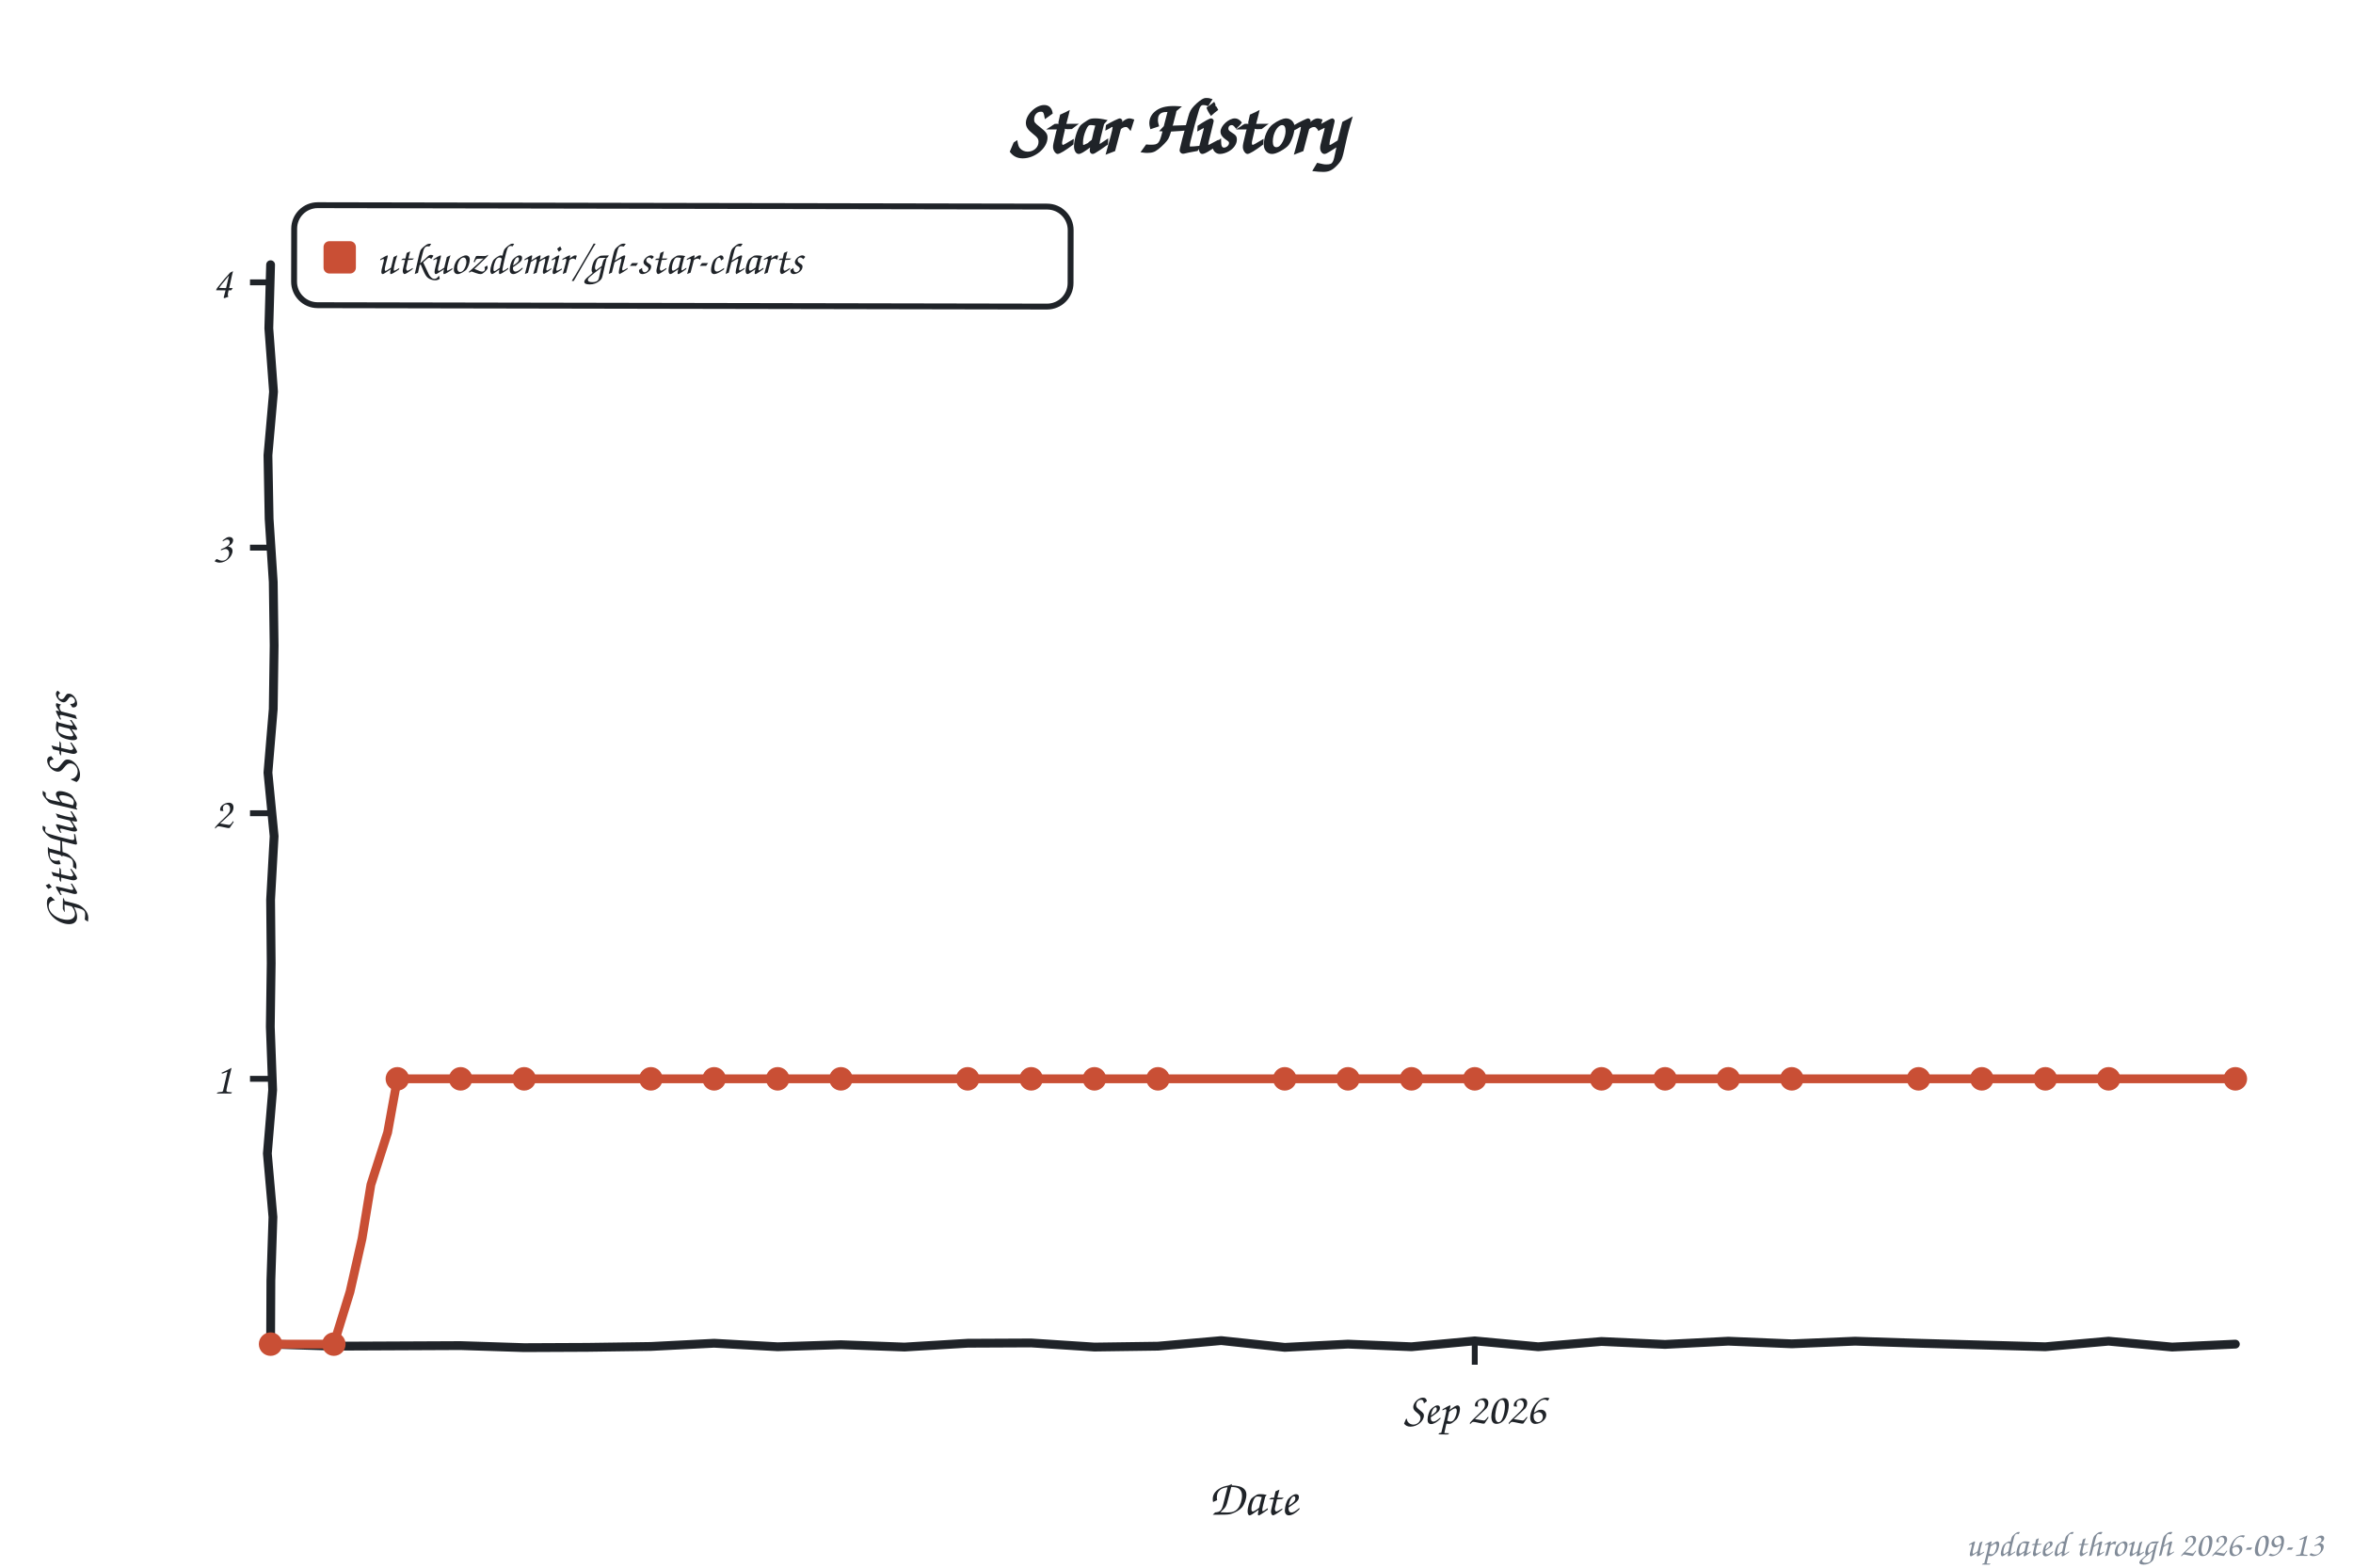
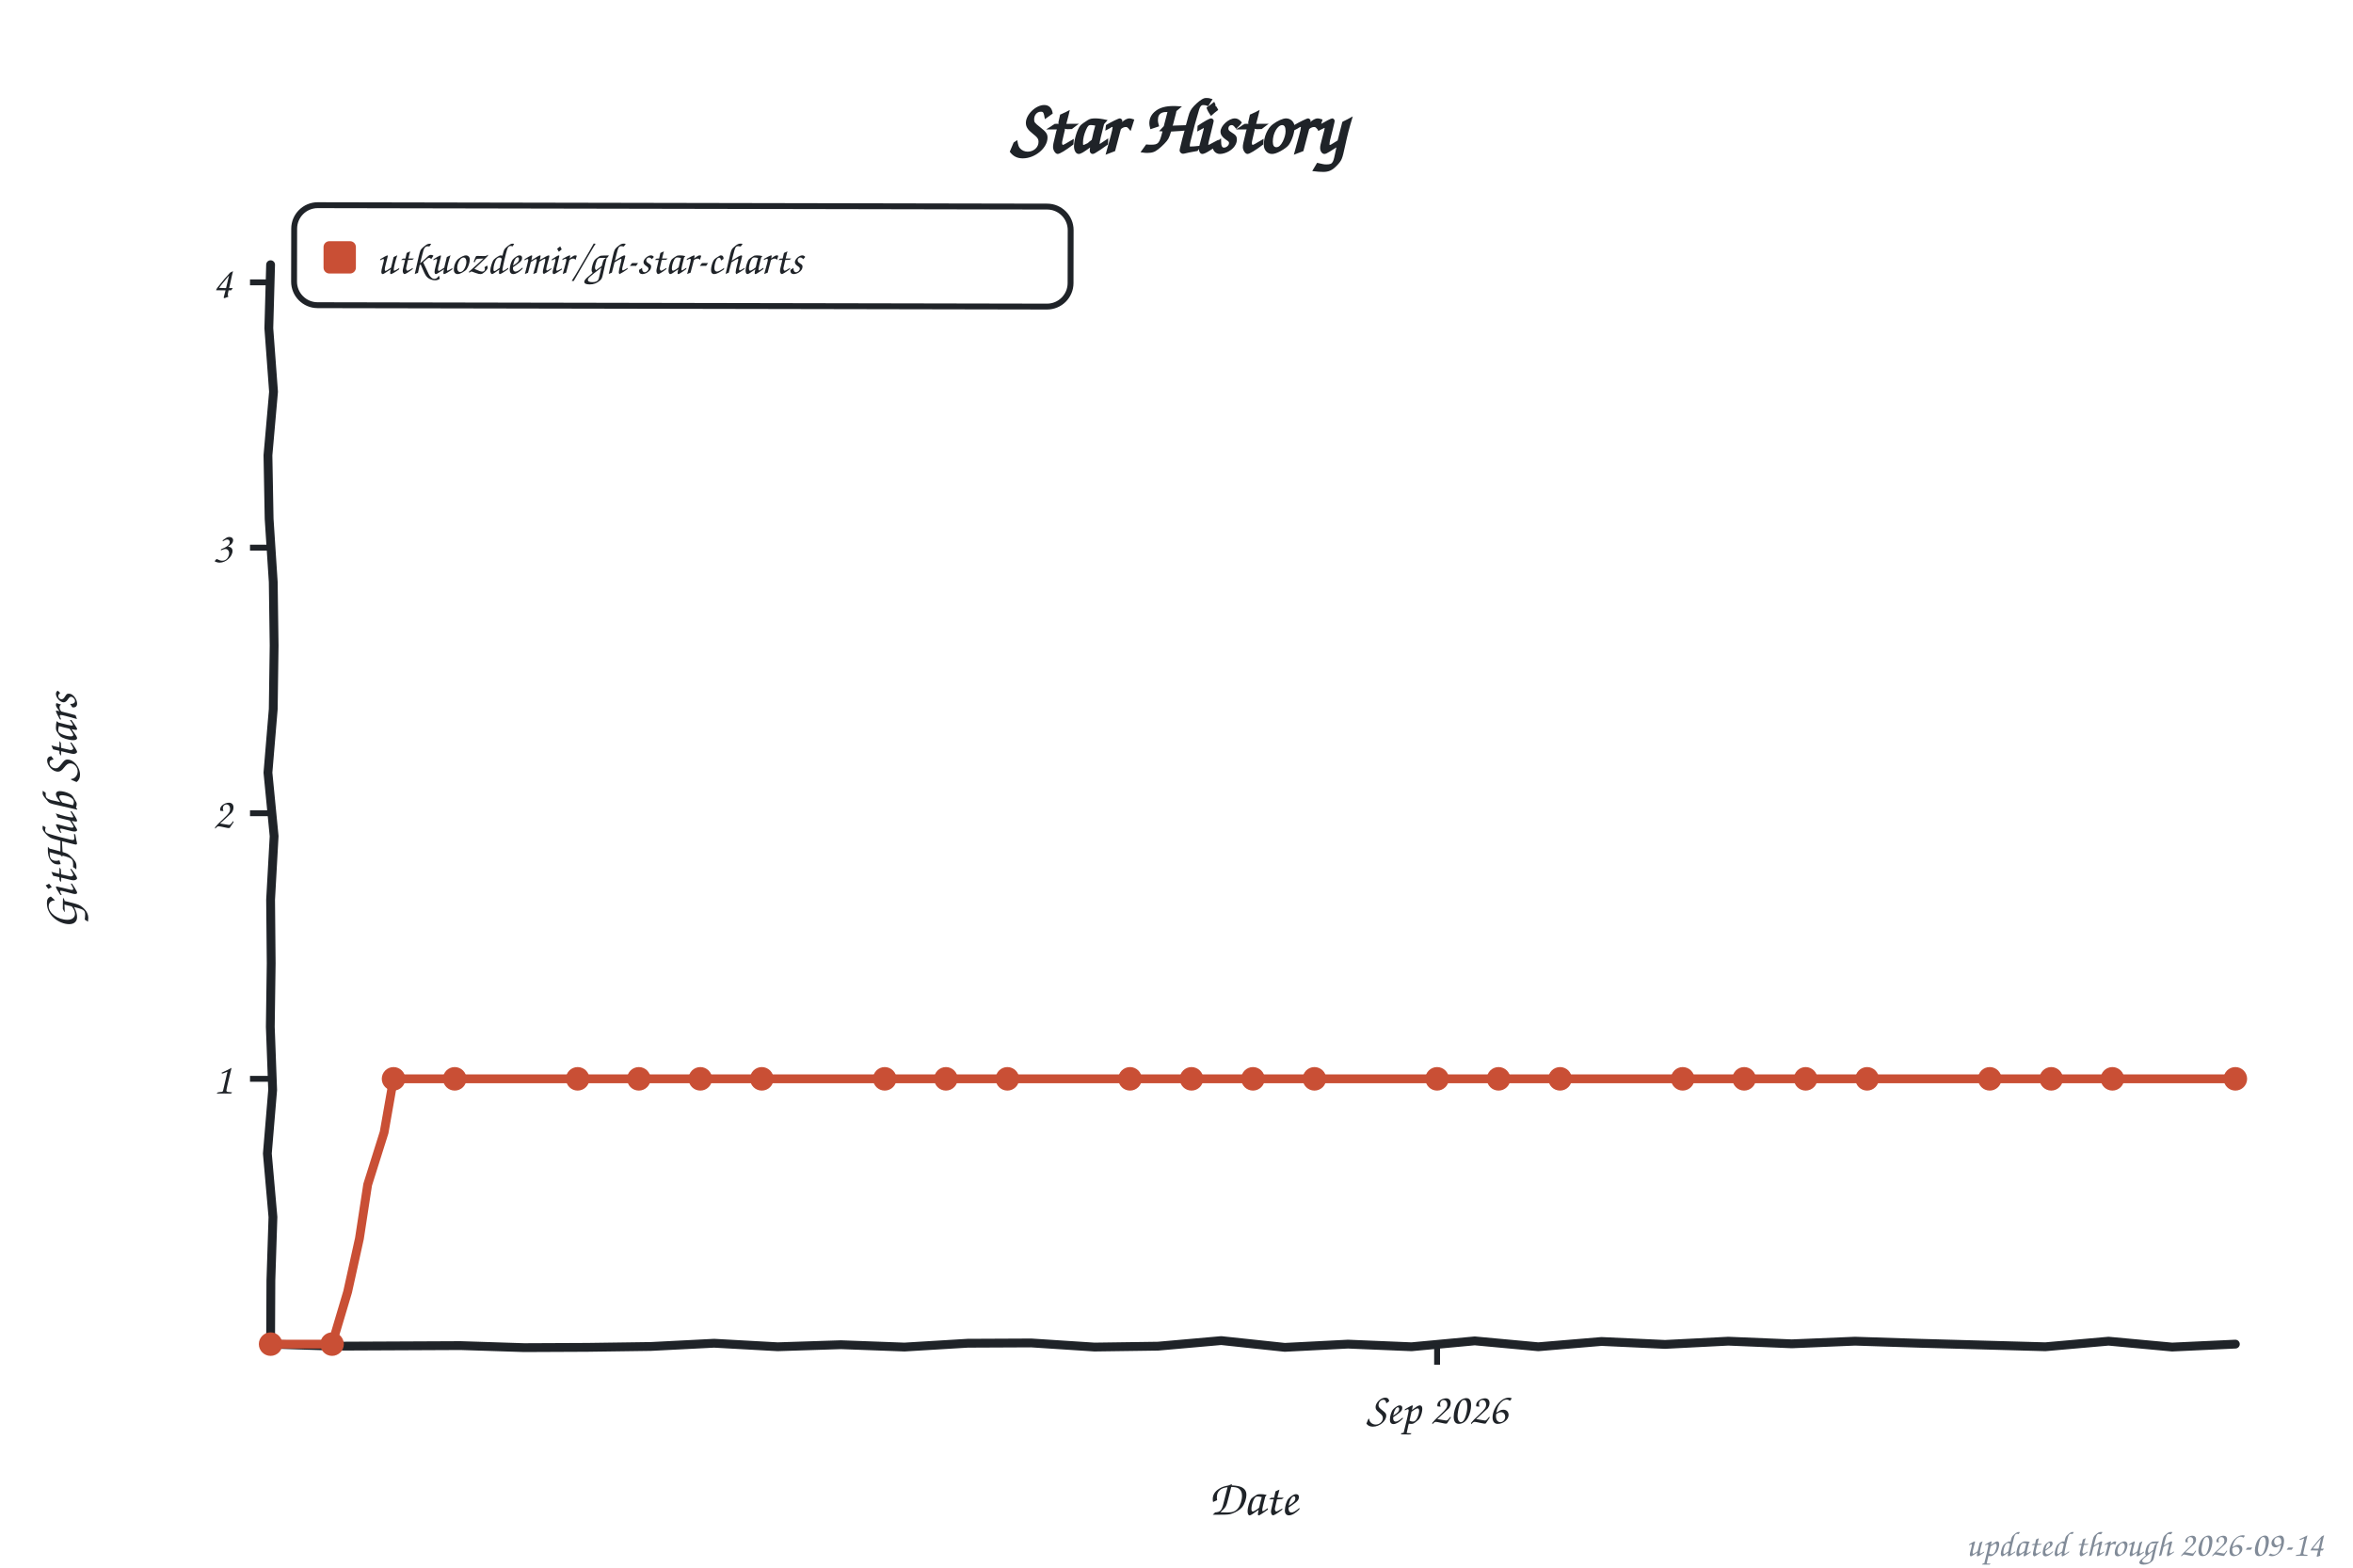
<svg xmlns="http://www.w3.org/2000/svg" width="800" height="533" viewBox="0 0 800 533" role="img" aria-label="Star history of utkuozdemir/gh-star-charts">
  <style>text{font-family:"Comic Sans MS","Chalkboard SE","Comic Neue","Marker Felt",cursive}</style>
  <text x="400" y="52" font-size="26" font-weight="bold" text-anchor="middle" fill="#1f2328">Star History</text>
  <rect x="100" y="70" width="264" height="34" rx="8" fill="none" stroke="#1f2328" stroke-width="2" transform="rotate(0.11 232 87)" />
  <rect x="110" y="82" width="11" height="11" rx="2" fill="#c94f35" />
  <text x="128" y="93" font-size="15" fill="#1f2328" textLength="225" lengthAdjust="spacingAndGlyphs">utkuozdemir/gh-star-charts</text>
  <line x1="85" y1="366.8" x2="92" y2="366.8" stroke="#1f2328" stroke-width="2" />
  <text x="79" y="371.8" font-size="15" text-anchor="end" fill="#1f2328">1</text>
  <line x1="85" y1="276.5" x2="92" y2="276.5" stroke="#1f2328" stroke-width="2" />
  <text x="79" y="281.5" font-size="15" text-anchor="end" fill="#1f2328">2</text>
  <line x1="85" y1="186.2" x2="92" y2="186.2" stroke="#1f2328" stroke-width="2" />
  <text x="79" y="191.2" font-size="15" text-anchor="end" fill="#1f2328">3</text>
  <line x1="85" y1="96.0" x2="92" y2="96.0" stroke="#1f2328" stroke-width="2" />
  <text x="79" y="101.0" font-size="15" text-anchor="end" fill="#1f2328">4</text>
-   <line x1="501.4" y1="457" x2="501.4" y2="464" stroke="#1f2328" stroke-width="2" />
-   <text x="501.4" y="484" font-size="15" text-anchor="middle" fill="#1f2328">Sep 2026</text>
+   <line x1="488.6" y1="457" x2="488.6" y2="464" stroke="#1f2328" stroke-width="2" />
+   <text x="488.6" y="484" font-size="15" text-anchor="middle" fill="#1f2328">Sep 2026</text>
  <text x="426" y="515" font-size="17" text-anchor="middle" fill="#1f2328">Date</text>
  <text x="26" y="276" font-size="17" text-anchor="middle" fill="#1f2328" transform="rotate(-90 26 276)">GitHub Stars</text>
  <path d="M 92.0,90.0 L 91.4,111.6 L 93.0,133.2 L 91.1,154.8 L 91.5,176.4 L 92.9,197.9 L 93.2,219.5 L 92.9,241.1 L 91.1,262.7 L 93.2,284.3 L 92.0,305.9 L 92.2,327.5 L 91.9,349.1 L 92.7,370.6 L 90.9,392.2 L 92.8,413.8 L 92.1,435.4 L 92.0,457.0 L 113.5,457.7 L 135.1,457.6 L 156.6,457.5 L 178.2,458.2 L 199.7,458.1 L 221.3,457.8 L 242.8,456.7 L 264.4,457.9 L 285.9,457.2 L 307.5,458.0 L 329.0,456.7 L 350.6,456.6 L 372.1,458.0 L 393.7,457.7 L 415.2,455.8 L 436.8,458.1 L 458.3,457.0 L 479.9,457.9 L 501.4,455.9 L 523.0,457.9 L 544.5,456.1 L 566.1,457.1 L 587.6,456.0 L 609.2,456.9 L 630.7,456.0 L 652.3,456.7 L 673.8,457.3 L 695.4,457.9 L 716.9,456.0 L 738.5,458.0 L 760.0,457.0" fill="none" stroke="#1f2328" stroke-width="3" stroke-linecap="round" stroke-linejoin="round" />
-   <path d="M 92.0,457.0 L 113.5,457.0 L 119.0,439.2 L 123.1,421.1 L 126.1,402.8 L 131.8,385.0 L 135.1,366.8 L 156.6,366.8 L 178.2,366.8 L 199.7,366.8 L 221.3,366.8 L 242.8,366.8 L 264.4,366.8 L 285.9,366.8 L 307.5,366.8 L 329.0,366.8 L 350.6,366.8 L 372.1,366.8 L 393.7,366.8 L 415.2,366.8 L 436.8,366.8 L 458.3,366.8 L 479.9,366.8 L 501.4,366.8 L 523.0,366.8 L 544.5,366.8 L 566.1,366.8 L 587.6,366.8 L 609.2,366.8 L 630.7,366.8 L 652.3,366.8 L 673.8,366.8 L 695.4,366.8 L 716.9,366.8 L 738.5,366.8 L 760.0,366.8" fill="none" stroke="#c94f35" stroke-width="3" stroke-linecap="round" stroke-linejoin="round" />
+   <path d="M 92.0,457.0 L 112.9,457.0 L 118.2,439.2 L 122.2,421.1 L 125.0,402.8 L 130.6,385.0 L 133.8,366.8 L 154.6,366.8 L 175.5,366.8 L 196.4,366.8 L 217.2,366.8 L 238.1,366.8 L 259.0,366.8 L 279.9,366.8 L 300.8,366.8 L 321.6,366.8 L 342.5,366.8 L 363.4,366.8 L 384.2,366.8 L 405.1,366.8 L 426.0,366.8 L 446.9,366.8 L 467.8,366.8 L 488.6,366.8 L 509.5,366.8 L 530.4,366.8 L 551.2,366.8 L 572.1,366.8 L 593.0,366.8 L 613.9,366.8 L 634.8,366.8 L 655.6,366.8 L 676.5,366.8 L 697.4,366.8 L 718.2,366.8 L 739.1,366.8 L 760.0,366.8" fill="none" stroke="#c94f35" stroke-width="3" stroke-linecap="round" stroke-linejoin="round" />
  <circle cx="92.0" cy="457.0" r="4" fill="#c94f35" />
-   <circle cx="113.5" cy="457.0" r="4" fill="#c94f35" />
-   <circle cx="135.1" cy="366.8" r="4" fill="#c94f35" />
-   <circle cx="156.6" cy="366.8" r="4" fill="#c94f35" />
-   <circle cx="178.2" cy="366.8" r="4" fill="#c94f35" />
-   <circle cx="221.3" cy="366.8" r="4" fill="#c94f35" />
-   <circle cx="242.8" cy="366.8" r="4" fill="#c94f35" />
-   <circle cx="264.4" cy="366.8" r="4" fill="#c94f35" />
-   <circle cx="285.9" cy="366.8" r="4" fill="#c94f35" />
-   <circle cx="329.0" cy="366.8" r="4" fill="#c94f35" />
-   <circle cx="350.6" cy="366.8" r="4" fill="#c94f35" />
-   <circle cx="372.1" cy="366.8" r="4" fill="#c94f35" />
-   <circle cx="393.7" cy="366.8" r="4" fill="#c94f35" />
-   <circle cx="436.8" cy="366.8" r="4" fill="#c94f35" />
-   <circle cx="458.3" cy="366.8" r="4" fill="#c94f35" />
-   <circle cx="479.9" cy="366.8" r="4" fill="#c94f35" />
-   <circle cx="501.4" cy="366.8" r="4" fill="#c94f35" />
-   <circle cx="544.5" cy="366.8" r="4" fill="#c94f35" />
-   <circle cx="566.1" cy="366.8" r="4" fill="#c94f35" />
-   <circle cx="587.6" cy="366.8" r="4" fill="#c94f35" />
-   <circle cx="609.2" cy="366.8" r="4" fill="#c94f35" />
-   <circle cx="652.3" cy="366.8" r="4" fill="#c94f35" />
-   <circle cx="673.8" cy="366.8" r="4" fill="#c94f35" />
-   <circle cx="695.4" cy="366.8" r="4" fill="#c94f35" />
-   <circle cx="716.9" cy="366.8" r="4" fill="#c94f35" />
+   <circle cx="112.9" cy="457.0" r="4" fill="#c94f35" />
+   <circle cx="133.8" cy="366.8" r="4" fill="#c94f35" />
+   <circle cx="154.6" cy="366.8" r="4" fill="#c94f35" />
+   <circle cx="196.4" cy="366.8" r="4" fill="#c94f35" />
+   <circle cx="217.2" cy="366.8" r="4" fill="#c94f35" />
+   <circle cx="238.1" cy="366.8" r="4" fill="#c94f35" />
+   <circle cx="259.0" cy="366.8" r="4" fill="#c94f35" />
+   <circle cx="300.8" cy="366.8" r="4" fill="#c94f35" />
+   <circle cx="321.6" cy="366.8" r="4" fill="#c94f35" />
+   <circle cx="342.5" cy="366.8" r="4" fill="#c94f35" />
+   <circle cx="384.2" cy="366.8" r="4" fill="#c94f35" />
+   <circle cx="405.1" cy="366.8" r="4" fill="#c94f35" />
+   <circle cx="426.0" cy="366.8" r="4" fill="#c94f35" />
+   <circle cx="446.9" cy="366.8" r="4" fill="#c94f35" />
+   <circle cx="488.6" cy="366.8" r="4" fill="#c94f35" />
+   <circle cx="509.5" cy="366.8" r="4" fill="#c94f35" />
+   <circle cx="530.4" cy="366.8" r="4" fill="#c94f35" />
+   <circle cx="572.1" cy="366.8" r="4" fill="#c94f35" />
+   <circle cx="593.0" cy="366.8" r="4" fill="#c94f35" />
+   <circle cx="613.9" cy="366.8" r="4" fill="#c94f35" />
+   <circle cx="634.8" cy="366.8" r="4" fill="#c94f35" />
+   <circle cx="676.5" cy="366.8" r="4" fill="#c94f35" />
+   <circle cx="697.4" cy="366.8" r="4" fill="#c94f35" />
+   <circle cx="718.2" cy="366.8" r="4" fill="#c94f35" />
  <circle cx="760.0" cy="366.8" r="4" fill="#c94f35" />
-   <text x="790" y="529" font-size="12" text-anchor="end" fill="#818b98">updated through 2026-09-13</text>
+   <text x="790" y="529" font-size="12" text-anchor="end" fill="#818b98">updated through 2026-09-14</text>
</svg>
